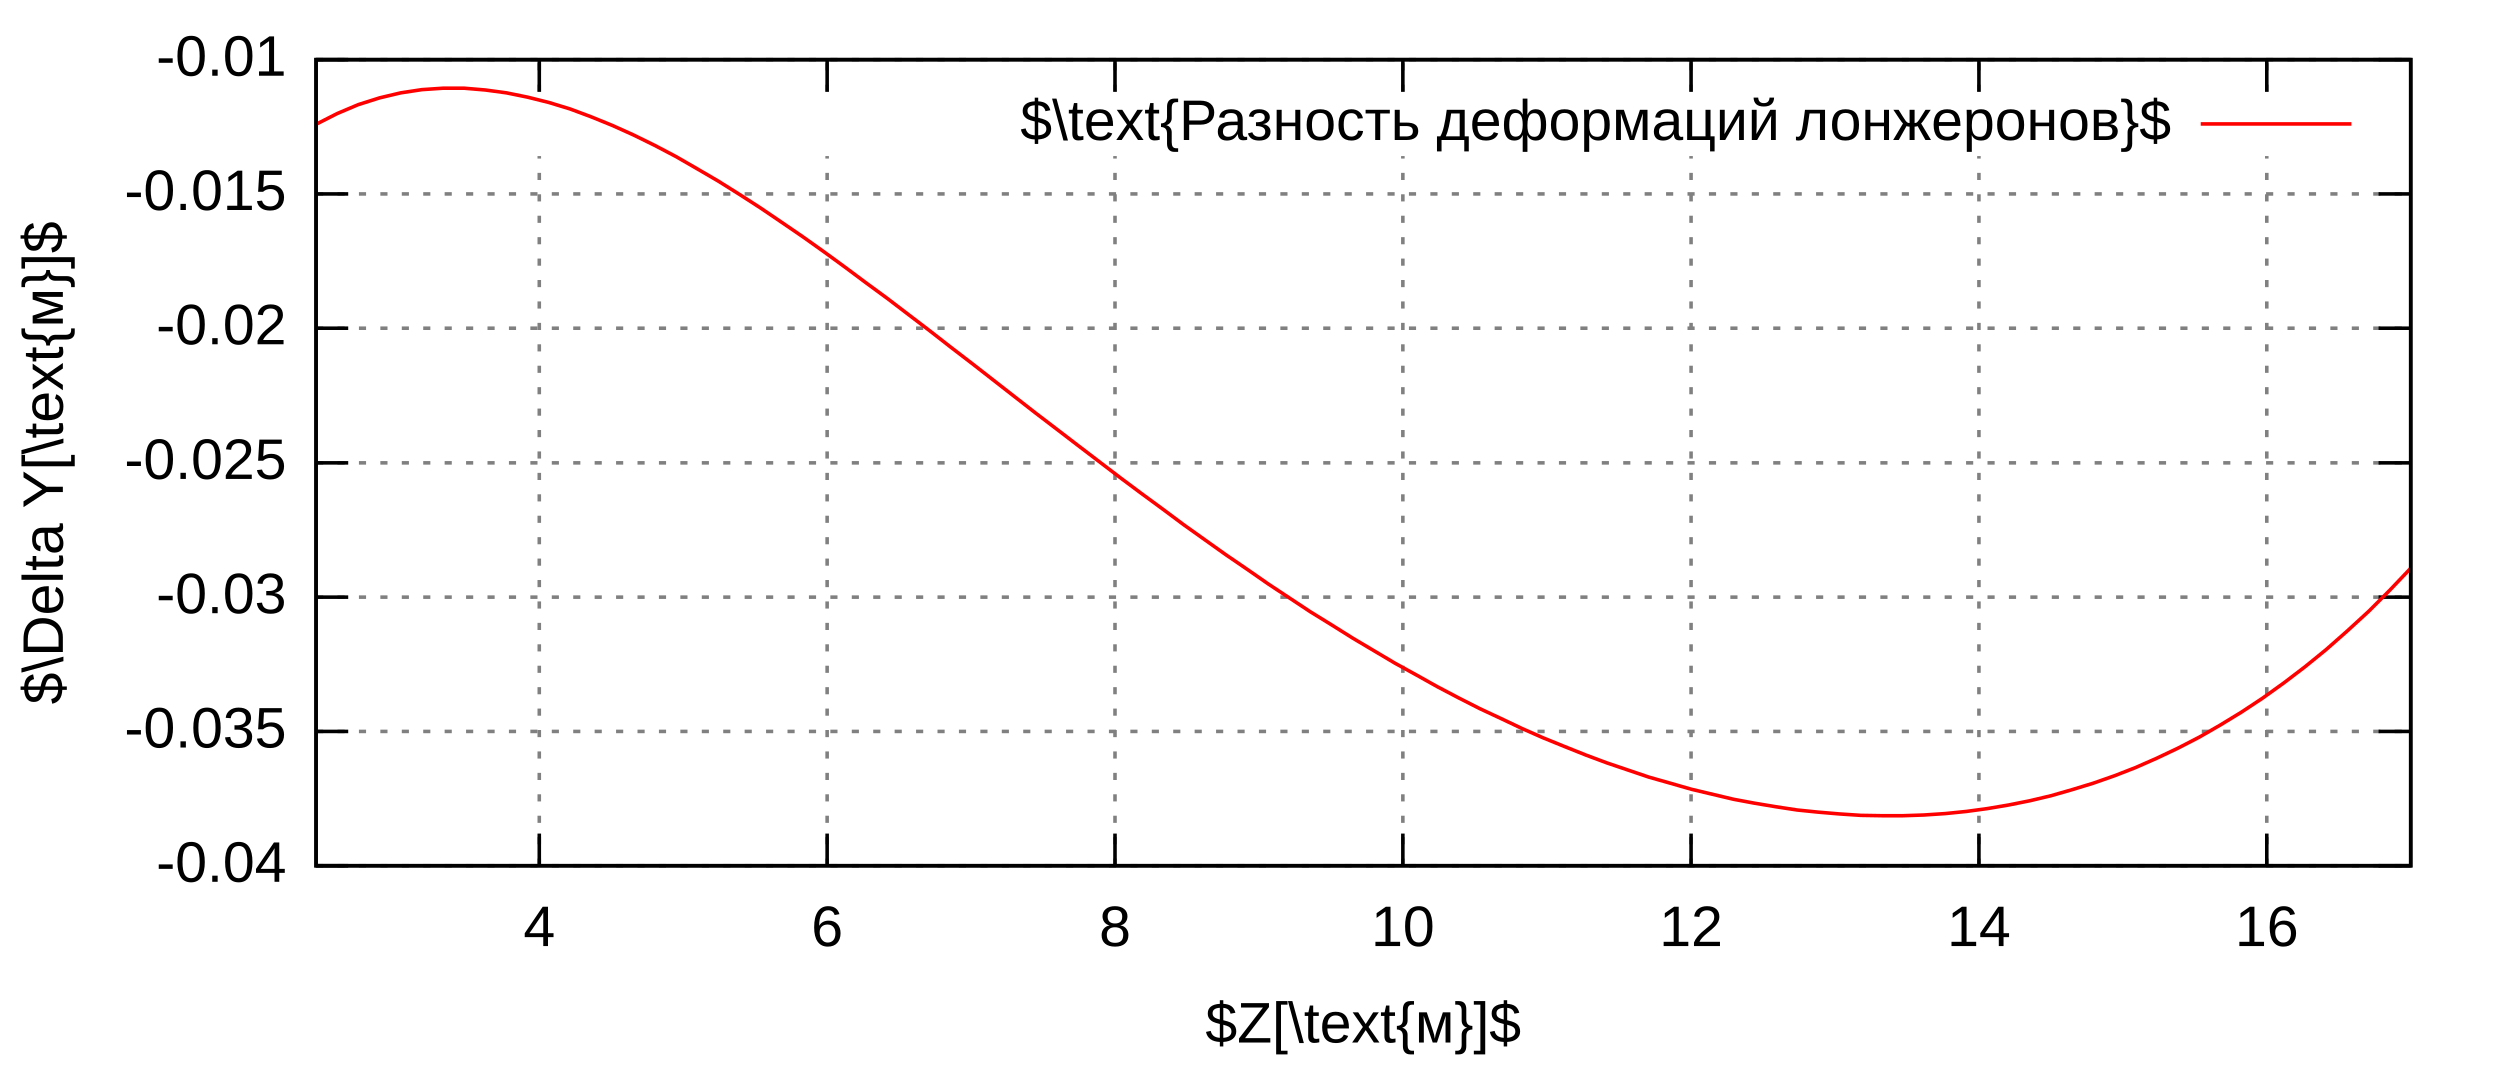
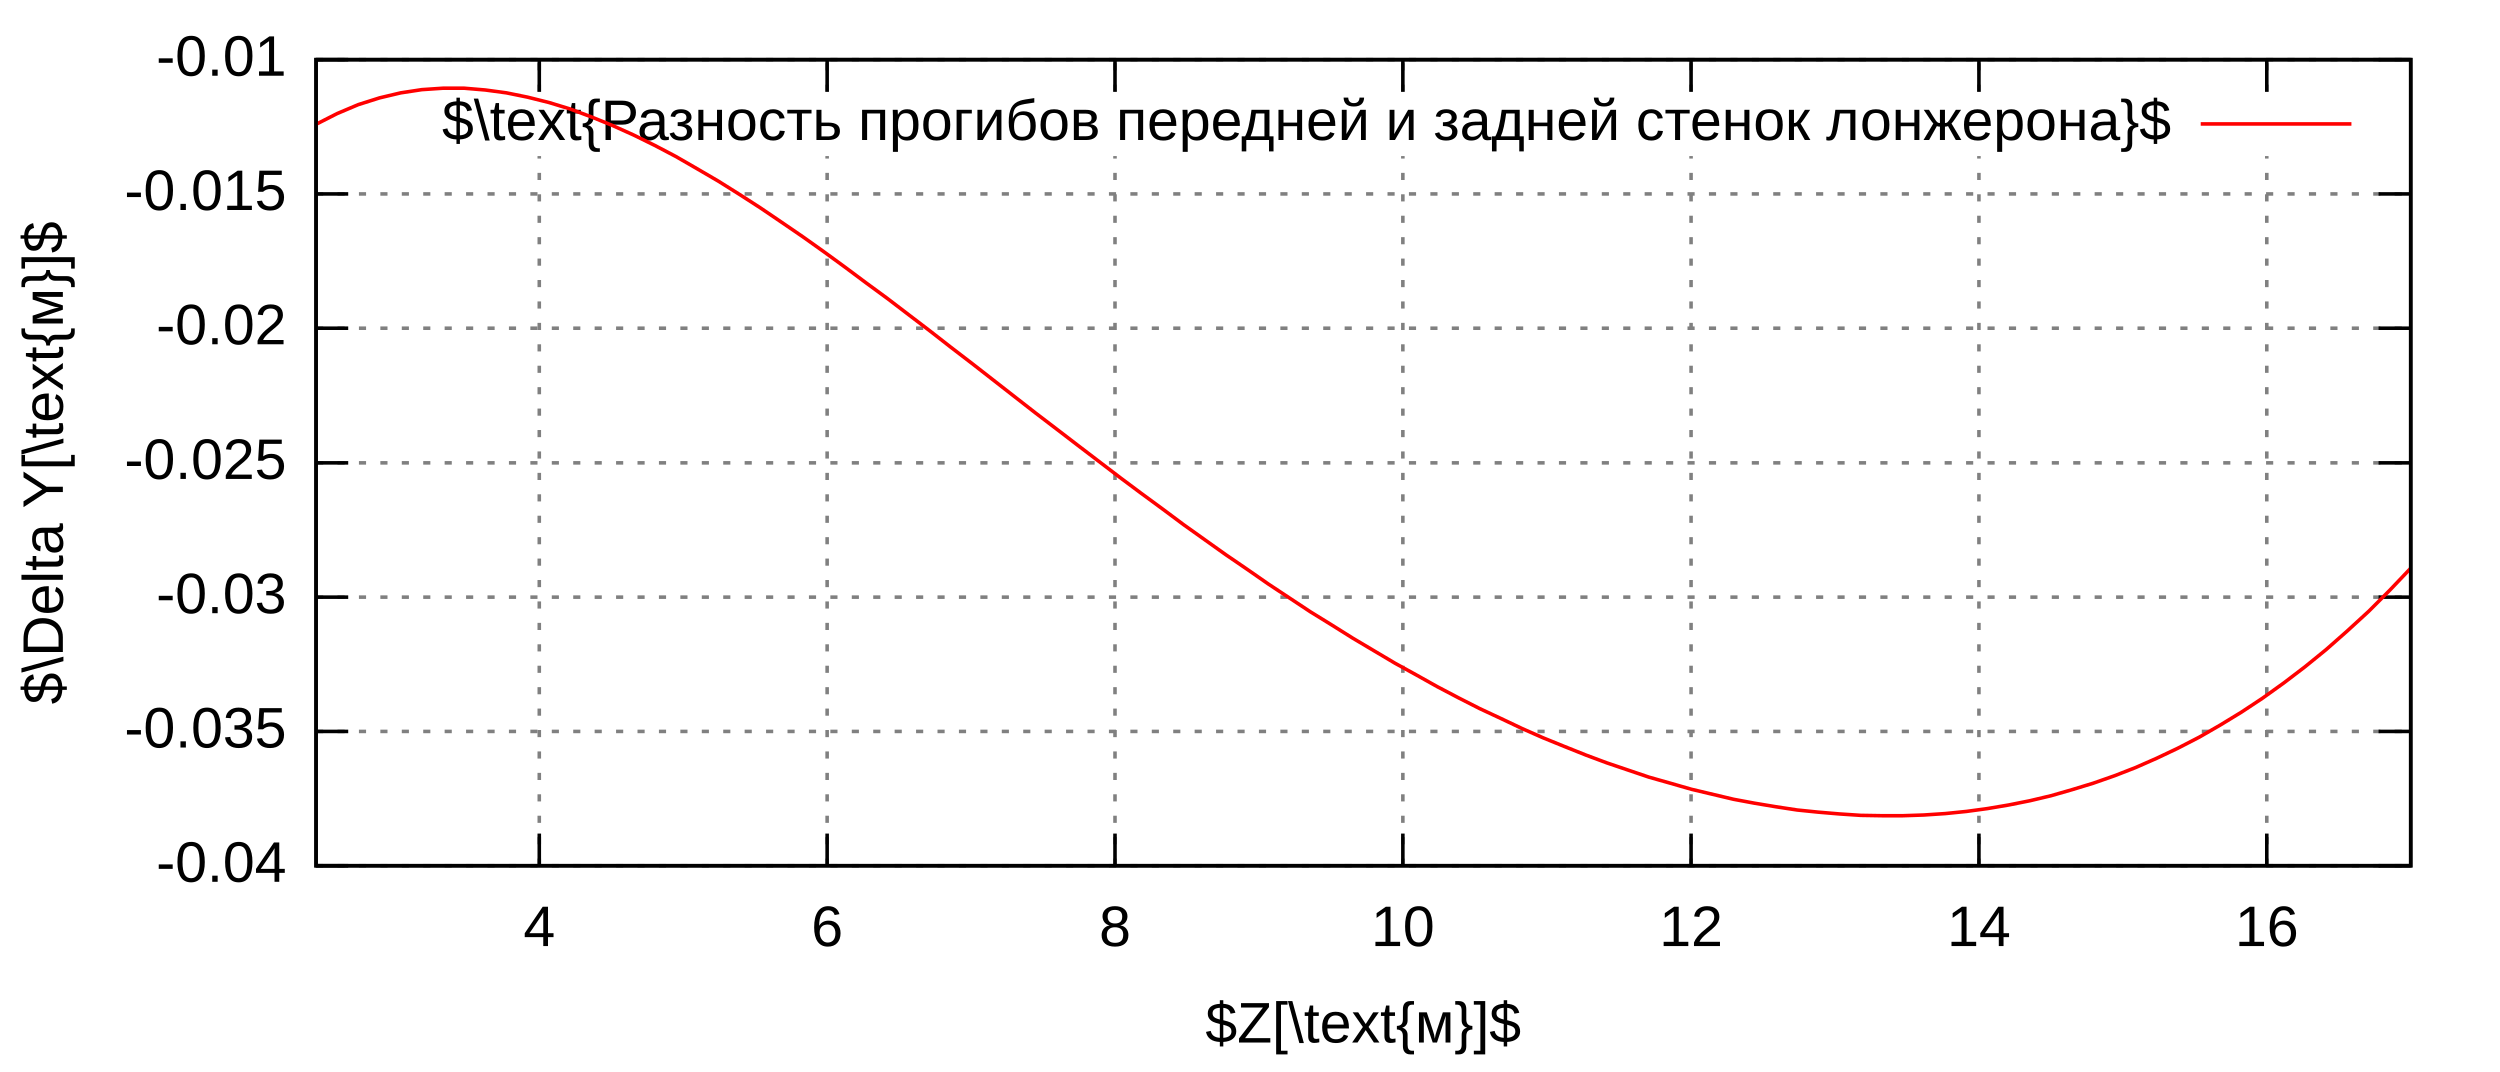
- <svg xmlns="http://www.w3.org/2000/svg" xmlns:xlink="http://www.w3.org/1999/xlink" width="700" height="300" viewBox="0 0 700 300">
+ <svg xmlns="http://www.w3.org/2000/svg" xmlns:xlink="http://www.w3.org/1999/xlink" width="700" height="300" viewBox="0 0 700 300" id="svg2" version="1.1">
+   <defs id="defs226" />
  <g id="gnuplot_canvas">
-     <rect x="0" y="0" width="700" height="300" fill="none" />
-     <defs>
+     <rect x="0" y="0" width="700" height="300" fill="none" id="rect9" />
+     <defs id="defs11">
      <circle id="gpDot" r="0.5" stroke-width="0.5" />
      <path id="gpPt0" stroke-width="0.222" stroke="currentColor" d="M-1,0 h2 M0,-1 v2" />
      <path id="gpPt1" stroke-width="0.222" stroke="currentColor" d="M-1,-1 L1,1 M1,-1 L-1,1" />
      <path id="gpPt2" stroke-width="0.222" stroke="currentColor" d="M-1,0 L1,0 M0,-1 L0,1 M-1,-1 L1,1 M-1,1 L1,-1" />
      <rect id="gpPt3" stroke-width="0.222" stroke="currentColor" x="-1" y="-1" width="2" height="2" />
      <rect id="gpPt4" stroke-width="0.222" stroke="currentColor" fill="currentColor" x="-1" y="-1" width="2" height="2" />
      <circle id="gpPt5" stroke-width="0.222" stroke="currentColor" cx="0" cy="0" r="1" />
      <use xlink:href="#gpPt5" id="gpPt6" fill="currentColor" stroke="none" />
      <path id="gpPt7" stroke-width="0.222" stroke="currentColor" d="M0,-1.33 L-1.33,0.67 L1.33,0.67 z" />
      <use xlink:href="#gpPt7" id="gpPt8" fill="currentColor" stroke="none" />
      <use xlink:href="#gpPt7" id="gpPt9" stroke="currentColor" transform="rotate(180)" />
      <use xlink:href="#gpPt9" id="gpPt10" fill="currentColor" stroke="none" />
      <use xlink:href="#gpPt3" id="gpPt11" stroke="currentColor" transform="rotate(45)" />
      <use xlink:href="#gpPt11" id="gpPt12" fill="currentColor" stroke="none" />
    </defs>
-     <g style="fill:none; color:white; stroke:currentColor; stroke-width:1.00; stroke-linecap:butt; stroke-linejoin:miter">
- </g>
-     <g style="fill:none; color:black; stroke:currentColor; stroke-width:1.00; stroke-linecap:butt; stroke-linejoin:miter">
- </g>
-     <g style="fill:none; color:gray; stroke:currentColor; stroke-width:1.00; stroke-linecap:butt; stroke-linejoin:miter">
-       <path stroke="gray" stroke-dasharray=" 2,4" class="gridline" d="M88.5,242.4 L675.0,242.4  " />
+     <g style="fill:none; color:white; stroke:currentColor; stroke-width:1.00; stroke-linecap:butt; stroke-linejoin:miter" id="g27" />
+     <g style="fill:none; color:black; stroke:currentColor; stroke-width:1.00; stroke-linecap:butt; stroke-linejoin:miter" id="g29" />
+     <g style="fill:none; color:gray; stroke:currentColor; stroke-width:1.00; stroke-linecap:butt; stroke-linejoin:miter" id="g31">
+       <path stroke="gray" stroke-dasharray=" 2,4" class="gridline" d="M88.5,242.4 L675.0,242.4  " id="path33" />
    </g>
-     <g style="fill:none; color:black; stroke:currentColor; stroke-width:1.00; stroke-linecap:butt; stroke-linejoin:miter">
-       <path stroke="black" d="M88.5,242.4 L97.5,242.4 M675.0,242.4 L666.0,242.4  " />
-       <g transform="translate(80.2,246.9)" style="stroke:none; fill:black; font-family:Arial; font-size:12.00pt; text-anchor:end">
-         <text>-0.04</text>
+     <g style="fill:none; color:black; stroke:currentColor; stroke-width:1.00; stroke-linecap:butt; stroke-linejoin:miter" id="g35">
+       <path stroke="black" d="M88.5,242.4 L97.5,242.4 M675.0,242.4 L666.0,242.4  " id="path37" />
+       <g transform="translate(80.2,246.9)" style="stroke:none; fill:black; font-family:Arial; font-size:12.00pt; text-anchor:end" id="g39">
+         <text id="text41">-0.04</text>
      </g>
    </g>
-     <g style="fill:none; color:gray; stroke:currentColor; stroke-width:1.00; stroke-linecap:butt; stroke-linejoin:miter">
-       <path stroke="gray" stroke-dasharray=" 2,4" class="gridline" d="M88.5,204.8 L675.0,204.8  " />
+     <g style="fill:none; color:gray; stroke:currentColor; stroke-width:1.00; stroke-linecap:butt; stroke-linejoin:miter" id="g43">
+       <path stroke="gray" stroke-dasharray=" 2,4" class="gridline" d="M88.5,204.8 L675.0,204.8  " id="path45" />
    </g>
-     <g style="fill:none; color:black; stroke:currentColor; stroke-width:1.00; stroke-linecap:butt; stroke-linejoin:miter">
-       <path stroke="black" d="M88.5,204.8 L97.5,204.8 M675.0,204.8 L666.0,204.8  " />
-       <g transform="translate(80.2,209.3)" style="stroke:none; fill:black; font-family:Arial; font-size:12.00pt; text-anchor:end">
-         <text>-0.035</text>
+     <g style="fill:none; color:black; stroke:currentColor; stroke-width:1.00; stroke-linecap:butt; stroke-linejoin:miter" id="g47">
+       <path stroke="black" d="M88.5,204.8 L97.5,204.8 M675.0,204.8 L666.0,204.8  " id="path49" />
+       <g transform="translate(80.2,209.3)" style="stroke:none; fill:black; font-family:Arial; font-size:12.00pt; text-anchor:end" id="g51">
+         <text id="text53">-0.035</text>
      </g>
    </g>
-     <g style="fill:none; color:gray; stroke:currentColor; stroke-width:1.00; stroke-linecap:butt; stroke-linejoin:miter">
-       <path stroke="gray" stroke-dasharray=" 2,4" class="gridline" d="M88.5,167.2 L675.0,167.2  " />
+     <g style="fill:none; color:gray; stroke:currentColor; stroke-width:1.00; stroke-linecap:butt; stroke-linejoin:miter" id="g55">
+       <path stroke="gray" stroke-dasharray=" 2,4" class="gridline" d="M88.5,167.2 L675.0,167.2  " id="path57" />
    </g>
-     <g style="fill:none; color:black; stroke:currentColor; stroke-width:1.00; stroke-linecap:butt; stroke-linejoin:miter">
-       <path stroke="black" d="M88.5,167.2 L97.5,167.2 M675.0,167.2 L666.0,167.2  " />
-       <g transform="translate(80.2,171.7)" style="stroke:none; fill:black; font-family:Arial; font-size:12.00pt; text-anchor:end">
-         <text>-0.03</text>
+     <g style="fill:none; color:black; stroke:currentColor; stroke-width:1.00; stroke-linecap:butt; stroke-linejoin:miter" id="g59">
+       <path stroke="black" d="M88.5,167.2 L97.5,167.2 M675.0,167.2 L666.0,167.2  " id="path61" />
+       <g transform="translate(80.2,171.7)" style="stroke:none; fill:black; font-family:Arial; font-size:12.00pt; text-anchor:end" id="g63">
+         <text id="text65">-0.03</text>
      </g>
    </g>
-     <g style="fill:none; color:gray; stroke:currentColor; stroke-width:1.00; stroke-linecap:butt; stroke-linejoin:miter">
-       <path stroke="gray" stroke-dasharray=" 2,4" class="gridline" d="M88.5,129.6 L675.0,129.6  " />
+     <g style="fill:none; color:gray; stroke:currentColor; stroke-width:1.00; stroke-linecap:butt; stroke-linejoin:miter" id="g67">
+       <path stroke="gray" stroke-dasharray=" 2,4" class="gridline" d="M88.5,129.6 L675.0,129.6  " id="path69" />
    </g>
-     <g style="fill:none; color:black; stroke:currentColor; stroke-width:1.00; stroke-linecap:butt; stroke-linejoin:miter">
-       <path stroke="black" d="M88.5,129.6 L97.5,129.6 M675.0,129.6 L666.0,129.6  " />
-       <g transform="translate(80.2,134.1)" style="stroke:none; fill:black; font-family:Arial; font-size:12.00pt; text-anchor:end">
-         <text>-0.025</text>
+     <g style="fill:none; color:black; stroke:currentColor; stroke-width:1.00; stroke-linecap:butt; stroke-linejoin:miter" id="g71">
+       <path stroke="black" d="M88.5,129.6 L97.5,129.6 M675.0,129.6 L666.0,129.6  " id="path73" />
+       <g transform="translate(80.2,134.1)" style="stroke:none; fill:black; font-family:Arial; font-size:12.00pt; text-anchor:end" id="g75">
+         <text id="text77">-0.025</text>
      </g>
    </g>
-     <g style="fill:none; color:gray; stroke:currentColor; stroke-width:1.00; stroke-linecap:butt; stroke-linejoin:miter">
-       <path stroke="gray" stroke-dasharray=" 2,4" class="gridline" d="M88.5,91.9 L675.0,91.9  " />
+     <g style="fill:none; color:gray; stroke:currentColor; stroke-width:1.00; stroke-linecap:butt; stroke-linejoin:miter" id="g79">
+       <path stroke="gray" stroke-dasharray=" 2,4" class="gridline" d="M88.5,91.9 L675.0,91.9  " id="path81" />
    </g>
-     <g style="fill:none; color:black; stroke:currentColor; stroke-width:1.00; stroke-linecap:butt; stroke-linejoin:miter">
-       <path stroke="black" d="M88.5,91.9 L97.5,91.9 M675.0,91.9 L666.0,91.9  " />
-       <g transform="translate(80.2,96.4)" style="stroke:none; fill:black; font-family:Arial; font-size:12.00pt; text-anchor:end">
-         <text>-0.02</text>
+     <g style="fill:none; color:black; stroke:currentColor; stroke-width:1.00; stroke-linecap:butt; stroke-linejoin:miter" id="g83">
+       <path stroke="black" d="M88.5,91.9 L97.5,91.9 M675.0,91.9 L666.0,91.9  " id="path85" />
+       <g transform="translate(80.2,96.4)" style="stroke:none; fill:black; font-family:Arial; font-size:12.00pt; text-anchor:end" id="g87">
+         <text id="text89">-0.02</text>
      </g>
    </g>
-     <g style="fill:none; color:gray; stroke:currentColor; stroke-width:1.00; stroke-linecap:butt; stroke-linejoin:miter">
-       <path stroke="gray" stroke-dasharray=" 2,4" class="gridline" d="M88.5,54.3 L675.0,54.3  " />
+     <g style="fill:none; color:gray; stroke:currentColor; stroke-width:1.00; stroke-linecap:butt; stroke-linejoin:miter" id="g91">
+       <path stroke="gray" stroke-dasharray=" 2,4" class="gridline" d="M88.5,54.3 L675.0,54.3  " id="path93" />
    </g>
-     <g style="fill:none; color:black; stroke:currentColor; stroke-width:1.00; stroke-linecap:butt; stroke-linejoin:miter">
-       <path stroke="black" d="M88.5,54.3 L97.5,54.3 M675.0,54.3 L666.0,54.3  " />
-       <g transform="translate(80.2,58.8)" style="stroke:none; fill:black; font-family:Arial; font-size:12.00pt; text-anchor:end">
-         <text>-0.015</text>
+     <g style="fill:none; color:black; stroke:currentColor; stroke-width:1.00; stroke-linecap:butt; stroke-linejoin:miter" id="g95">
+       <path stroke="black" d="M88.5,54.3 L97.5,54.3 M675.0,54.3 L666.0,54.3  " id="path97" />
+       <g transform="translate(80.2,58.8)" style="stroke:none; fill:black; font-family:Arial; font-size:12.00pt; text-anchor:end" id="g99">
+         <text id="text101">-0.015</text>
      </g>
    </g>
-     <g style="fill:none; color:gray; stroke:currentColor; stroke-width:1.00; stroke-linecap:butt; stroke-linejoin:miter">
-       <path stroke="gray" stroke-dasharray=" 2,4" class="gridline" d="M88.5,16.7 L675.0,16.7  " />
+     <g style="fill:none; color:gray; stroke:currentColor; stroke-width:1.00; stroke-linecap:butt; stroke-linejoin:miter" id="g103">
+       <path stroke="gray" stroke-dasharray=" 2,4" class="gridline" d="M88.5,16.7 L675.0,16.7  " id="path105" />
    </g>
-     <g style="fill:none; color:black; stroke:currentColor; stroke-width:1.00; stroke-linecap:butt; stroke-linejoin:miter">
-       <path stroke="black" d="M88.5,16.7 L97.5,16.7 M675.0,16.7 L666.0,16.7  " />
-       <g transform="translate(80.2,21.2)" style="stroke:none; fill:black; font-family:Arial; font-size:12.00pt; text-anchor:end">
-         <text>-0.01</text>
+     <g style="fill:none; color:black; stroke:currentColor; stroke-width:1.00; stroke-linecap:butt; stroke-linejoin:miter" id="g107">
+       <path stroke="black" d="M88.5,16.7 L97.5,16.7 M675.0,16.7 L666.0,16.7  " id="path109" />
+       <g transform="translate(80.2,21.2)" style="stroke:none; fill:black; font-family:Arial; font-size:12.00pt; text-anchor:end" id="g111">
+         <text id="text113">-0.01</text>
      </g>
    </g>
-     <g style="fill:none; color:gray; stroke:currentColor; stroke-width:1.00; stroke-linecap:butt; stroke-linejoin:miter">
-       <path stroke="gray" stroke-dasharray=" 2,4" class="gridline" d="M151.0,242.4 L151.0,43.7 M151.0,25.7 L151.0,16.7  " />
+     <g style="fill:none; color:gray; stroke:currentColor; stroke-width:1.00; stroke-linecap:butt; stroke-linejoin:miter" id="g115">
+       <path stroke="gray" stroke-dasharray=" 2,4" class="gridline" d="M151.0,242.4 L151.0,43.7 M151.0,25.7 L151.0,16.7  " id="path117" />
    </g>
-     <g style="fill:none; color:black; stroke:currentColor; stroke-width:1.00; stroke-linecap:butt; stroke-linejoin:miter">
-       <path stroke="black" d="M151.0,242.4 L151.0,233.4 M151.0,16.7 L151.0,25.7  " />
-       <g transform="translate(151.0,264.9)" style="stroke:none; fill:black; font-family:Arial; font-size:12.00pt; text-anchor:middle">
-         <text> 4</text>
+     <g style="fill:none; color:black; stroke:currentColor; stroke-width:1.00; stroke-linecap:butt; stroke-linejoin:miter" id="g119">
+       <path stroke="black" d="M151.0,242.4 L151.0,233.4 M151.0,16.7 L151.0,25.7  " id="path121" />
+       <g transform="translate(151.0,264.9)" style="stroke:none; fill:black; font-family:Arial; font-size:12.00pt; text-anchor:middle" id="g123">
+         <text id="text125"> 4</text>
      </g>
    </g>
-     <g style="fill:none; color:gray; stroke:currentColor; stroke-width:1.00; stroke-linecap:butt; stroke-linejoin:miter">
-       <path stroke="gray" stroke-dasharray=" 2,4" class="gridline" d="M231.6,242.4 L231.6,43.7 M231.6,25.7 L231.6,16.7  " />
+     <g style="fill:none; color:gray; stroke:currentColor; stroke-width:1.00; stroke-linecap:butt; stroke-linejoin:miter" id="g127">
+       <path stroke="gray" stroke-dasharray=" 2,4" class="gridline" d="M231.6,242.4 L231.6,43.7 M231.6,25.7 L231.6,16.7  " id="path129" />
    </g>
-     <g style="fill:none; color:black; stroke:currentColor; stroke-width:1.00; stroke-linecap:butt; stroke-linejoin:miter">
-       <path stroke="black" d="M231.6,242.4 L231.6,233.4 M231.6,16.7 L231.6,25.7  " />
-       <g transform="translate(231.6,264.9)" style="stroke:none; fill:black; font-family:Arial; font-size:12.00pt; text-anchor:middle">
-         <text> 6</text>
+     <g style="fill:none; color:black; stroke:currentColor; stroke-width:1.00; stroke-linecap:butt; stroke-linejoin:miter" id="g131">
+       <path stroke="black" d="M231.6,242.4 L231.6,233.4 M231.6,16.7 L231.6,25.7  " id="path133" />
+       <g transform="translate(231.6,264.9)" style="stroke:none; fill:black; font-family:Arial; font-size:12.00pt; text-anchor:middle" id="g135">
+         <text id="text137"> 6</text>
      </g>
    </g>
-     <g style="fill:none; color:gray; stroke:currentColor; stroke-width:1.00; stroke-linecap:butt; stroke-linejoin:miter">
-       <path stroke="gray" stroke-dasharray=" 2,4" class="gridline" d="M312.2,242.4 L312.2,43.7 M312.2,25.7 L312.2,16.7  " />
+     <g style="fill:none; color:gray; stroke:currentColor; stroke-width:1.00; stroke-linecap:butt; stroke-linejoin:miter" id="g139">
+       <path stroke="gray" stroke-dasharray=" 2,4" class="gridline" d="M312.2,242.4 L312.2,43.7 M312.2,25.7 L312.2,16.7  " id="path141" />
    </g>
-     <g style="fill:none; color:black; stroke:currentColor; stroke-width:1.00; stroke-linecap:butt; stroke-linejoin:miter">
-       <path stroke="black" d="M312.2,242.4 L312.2,233.4 M312.2,16.7 L312.2,25.7  " />
-       <g transform="translate(312.2,264.9)" style="stroke:none; fill:black; font-family:Arial; font-size:12.00pt; text-anchor:middle">
-         <text> 8</text>
+     <g style="fill:none; color:black; stroke:currentColor; stroke-width:1.00; stroke-linecap:butt; stroke-linejoin:miter" id="g143">
+       <path stroke="black" d="M312.2,242.4 L312.2,233.4 M312.2,16.7 L312.2,25.7  " id="path145" />
+       <g transform="translate(312.2,264.9)" style="stroke:none; fill:black; font-family:Arial; font-size:12.00pt; text-anchor:middle" id="g147">
+         <text id="text149"> 8</text>
      </g>
    </g>
-     <g style="fill:none; color:gray; stroke:currentColor; stroke-width:1.00; stroke-linecap:butt; stroke-linejoin:miter">
-       <path stroke="gray" stroke-dasharray=" 2,4" class="gridline" d="M392.8,242.4 L392.8,43.7 M392.8,25.7 L392.8,16.7  " />
+     <g style="fill:none; color:gray; stroke:currentColor; stroke-width:1.00; stroke-linecap:butt; stroke-linejoin:miter" id="g151">
+       <path stroke="gray" stroke-dasharray=" 2,4" class="gridline" d="M392.8,242.4 L392.8,43.7 M392.8,25.7 L392.8,16.7  " id="path153" />
    </g>
-     <g style="fill:none; color:black; stroke:currentColor; stroke-width:1.00; stroke-linecap:butt; stroke-linejoin:miter">
-       <path stroke="black" d="M392.8,242.4 L392.8,233.4 M392.8,16.7 L392.8,25.7  " />
-       <g transform="translate(392.8,264.9)" style="stroke:none; fill:black; font-family:Arial; font-size:12.00pt; text-anchor:middle">
-         <text> 10</text>
+     <g style="fill:none; color:black; stroke:currentColor; stroke-width:1.00; stroke-linecap:butt; stroke-linejoin:miter" id="g155">
+       <path stroke="black" d="M392.8,242.4 L392.8,233.4 M392.8,16.7 L392.8,25.7  " id="path157" />
+       <g transform="translate(392.8,264.9)" style="stroke:none; fill:black; font-family:Arial; font-size:12.00pt; text-anchor:middle" id="g159">
+         <text id="text161"> 10</text>
      </g>
    </g>
-     <g style="fill:none; color:gray; stroke:currentColor; stroke-width:1.00; stroke-linecap:butt; stroke-linejoin:miter">
-       <path stroke="gray" stroke-dasharray=" 2,4" class="gridline" d="M473.5,242.4 L473.5,43.7 M473.5,25.7 L473.5,16.7  " />
+     <g style="fill:none; color:gray; stroke:currentColor; stroke-width:1.00; stroke-linecap:butt; stroke-linejoin:miter" id="g163">
+       <path stroke="gray" stroke-dasharray=" 2,4" class="gridline" d="M473.5,242.4 L473.5,43.7 M473.5,25.7 L473.5,16.7  " id="path165" />
    </g>
-     <g style="fill:none; color:black; stroke:currentColor; stroke-width:1.00; stroke-linecap:butt; stroke-linejoin:miter">
-       <path stroke="black" d="M473.5,242.4 L473.5,233.4 M473.5,16.7 L473.5,25.7  " />
-       <g transform="translate(473.5,264.9)" style="stroke:none; fill:black; font-family:Arial; font-size:12.00pt; text-anchor:middle">
-         <text> 12</text>
+     <g style="fill:none; color:black; stroke:currentColor; stroke-width:1.00; stroke-linecap:butt; stroke-linejoin:miter" id="g167">
+       <path stroke="black" d="M473.5,242.4 L473.5,233.4 M473.5,16.7 L473.5,25.7  " id="path169" />
+       <g transform="translate(473.5,264.9)" style="stroke:none; fill:black; font-family:Arial; font-size:12.00pt; text-anchor:middle" id="g171">
+         <text id="text173"> 12</text>
      </g>
    </g>
-     <g style="fill:none; color:gray; stroke:currentColor; stroke-width:1.00; stroke-linecap:butt; stroke-linejoin:miter">
-       <path stroke="gray" stroke-dasharray=" 2,4" class="gridline" d="M554.1,242.4 L554.1,43.7 M554.1,25.7 L554.1,16.7  " />
+     <g style="fill:none; color:gray; stroke:currentColor; stroke-width:1.00; stroke-linecap:butt; stroke-linejoin:miter" id="g175">
+       <path stroke="gray" stroke-dasharray=" 2,4" class="gridline" d="M554.1,242.4 L554.1,43.7 M554.1,25.7 L554.1,16.7  " id="path177" />
    </g>
-     <g style="fill:none; color:black; stroke:currentColor; stroke-width:1.00; stroke-linecap:butt; stroke-linejoin:miter">
-       <path stroke="black" d="M554.1,242.4 L554.1,233.4 M554.1,16.7 L554.1,25.7  " />
-       <g transform="translate(554.1,264.9)" style="stroke:none; fill:black; font-family:Arial; font-size:12.00pt; text-anchor:middle">
-         <text> 14</text>
+     <g style="fill:none; color:black; stroke:currentColor; stroke-width:1.00; stroke-linecap:butt; stroke-linejoin:miter" id="g179">
+       <path stroke="black" d="M554.1,242.4 L554.1,233.4 M554.1,16.7 L554.1,25.7  " id="path181" />
+       <g transform="translate(554.1,264.9)" style="stroke:none; fill:black; font-family:Arial; font-size:12.00pt; text-anchor:middle" id="g183">
+         <text id="text185"> 14</text>
      </g>
    </g>
-     <g style="fill:none; color:gray; stroke:currentColor; stroke-width:1.00; stroke-linecap:butt; stroke-linejoin:miter">
-       <path stroke="gray" stroke-dasharray=" 2,4" class="gridline" d="M634.7,242.4 L634.7,43.7 M634.7,25.7 L634.7,16.7  " />
+     <g style="fill:none; color:gray; stroke:currentColor; stroke-width:1.00; stroke-linecap:butt; stroke-linejoin:miter" id="g187">
+       <path stroke="gray" stroke-dasharray=" 2,4" class="gridline" d="M634.7,242.4 L634.7,43.7 M634.7,25.7 L634.7,16.7  " id="path189" />
    </g>
-     <g style="fill:none; color:black; stroke:currentColor; stroke-width:1.00; stroke-linecap:butt; stroke-linejoin:miter">
-       <path stroke="black" d="M634.7,242.4 L634.7,233.4 M634.7,16.7 L634.7,25.7  " />
-       <g transform="translate(634.7,264.9)" style="stroke:none; fill:black; font-family:Arial; font-size:12.00pt; text-anchor:middle">
-         <text> 16</text>
+     <g style="fill:none; color:black; stroke:currentColor; stroke-width:1.00; stroke-linecap:butt; stroke-linejoin:miter" id="g191">
+       <path stroke="black" d="M634.7,242.4 L634.7,233.4 M634.7,16.7 L634.7,25.7  " id="path193" />
+       <g transform="translate(634.7,264.9)" style="stroke:none; fill:black; font-family:Arial; font-size:12.00pt; text-anchor:middle" id="g195">
+         <text id="text197"> 16</text>
      </g>
-       <path stroke="black" d="M88.5,16.7 L88.5,242.4 L675.0,242.4 L675.0,16.7 L88.5,16.7 Z  " />
-       <g transform="translate(17.6,129.6) rotate(270)" style="stroke:none; fill:black; font-family:Arial; font-size:12.00pt; text-anchor:middle">
-         <text>$\Delta Y[\text{м}]$</text>
+       <path stroke="black" d="M88.5,16.7 L88.5,242.4 L675.0,242.4 L675.0,16.7 L88.5,16.7 Z  " id="path199" />
+       <g transform="translate(17.6,129.6) rotate(270)" style="stroke:none; fill:black; font-family:Arial; font-size:12.00pt; text-anchor:middle" id="g201">
+         <text id="text203">$\Delta Y[\text{м}]$</text>
      </g>
-       <g transform="translate(381.7,291.9)" style="stroke:none; fill:black; font-family:Arial; font-size:12.00pt; text-anchor:middle">
-         <text>$Z[\text{м}]$</text>
+       <g transform="translate(381.7,291.9)" style="stroke:none; fill:black; font-family:Arial; font-size:12.00pt; text-anchor:middle" id="g205">
+         <text id="text207">$Z[\text{м}]$</text>
      </g>
    </g>
    <g id="gnuplot_plot_1">
-       <g style="fill:none; color:red; stroke:currentColor; stroke-width:1.00; stroke-linecap:butt; stroke-linejoin:miter">
-         <g transform="translate(607.9,39.2)" style="stroke:none; fill:black; font-family:Arial; font-size:12.00pt; text-anchor:end">
-           <text>$\text{Разность деформаций лонжеронов}$</text>
+       <g style="fill:none; color:red; stroke:currentColor; stroke-width:1.00; stroke-linecap:butt; stroke-linejoin:miter" id="g212">
+         <g transform="translate(607.9,39.2)" style="stroke:none; fill:black; font-family:Arial; font-size:12.00pt; text-anchor:end" id="g214">
+           <text id="text216">$\text{Разность прогибов передней и задней стенок лонжерона}$</text>
        </g>
-         <path d="M616.2,34.7 L658.4,34.7 M88.5,34.8 L94.4,31.8 L100.3,29.3 L106.3,27.4 L112.2,26.0 L118.1,25.1    L124.0,24.7 L130.0,24.7 L135.9,25.2 L141.8,26.0 L147.7,27.2 L153.7,28.7 L159.6,30.5 L165.5,32.7    L171.4,35.1 L177.4,37.8 L183.3,40.7 L189.2,43.8 L195.1,47.2 L201.1,50.7 L207.0,54.4 L212.9,58.2    L218.8,62.2 L224.8,66.3 L230.7,70.5 L236.6,74.8 L242.5,79.2 L248.5,83.6 L254.4,88.1 L260.3,92.6    L266.2,97.2 L272.2,101.8 L278.1,106.4 L284.0,111.0 L289.9,115.6 L295.8,120.1 L301.8,124.7 L307.7,129.2    L313.6,133.7 L319.5,138.1 L325.5,142.5 L331.4,146.9 L337.3,151.1 L343.2,155.3 L349.2,159.4 L355.1,163.5    L361.0,167.4 L366.9,171.3 L372.9,175.0 L378.8,178.7 L384.7,182.2 L390.6,185.7 L396.6,189.0 L402.5,192.3    L408.4,195.4 L414.3,198.4 L420.3,201.2 L426.2,204.0 L432.1,206.6 L438.0,209.0 L444.0,211.4 L449.9,213.6    L455.8,215.6 L461.7,217.6 L467.7,219.3 L473.6,221.0 L479.5,222.4 L485.4,223.8 L491.3,224.9 L497.3,225.9    L503.2,226.8 L509.1,227.4 L515.0,227.9 L521.0,228.3 L526.9,228.4 L532.8,228.4 L538.7,228.2 L544.7,227.8    L550.6,227.2 L556.5,226.4 L562.4,225.4 L568.4,224.2 L574.3,222.8 L580.2,221.1 L586.1,219.3 L592.1,217.2    L598.0,214.9 L603.9,212.3 L609.8,209.5 L615.8,206.4 L621.7,203.0 L627.6,199.4 L633.5,195.5 L639.5,191.2    L645.4,186.7 L651.3,181.9 L657.2,176.7 L663.2,171.2 L669.1,165.3 L675.0,159.1  " />
+         <path d="M616.2,34.7 L658.4,34.7 M88.5,34.8 L94.4,31.8 L100.3,29.3 L106.3,27.4 L112.2,26.0 L118.1,25.1    L124.0,24.7 L130.0,24.7 L135.9,25.2 L141.8,26.0 L147.7,27.2 L153.7,28.7 L159.6,30.5 L165.5,32.7    L171.4,35.1 L177.4,37.8 L183.3,40.7 L189.2,43.8 L195.1,47.2 L201.1,50.7 L207.0,54.4 L212.9,58.2    L218.8,62.2 L224.8,66.3 L230.7,70.5 L236.6,74.8 L242.5,79.2 L248.5,83.6 L254.4,88.1 L260.3,92.6    L266.2,97.2 L272.2,101.8 L278.1,106.4 L284.0,111.0 L289.9,115.6 L295.8,120.1 L301.8,124.7 L307.7,129.2    L313.6,133.7 L319.5,138.1 L325.5,142.5 L331.4,146.9 L337.3,151.1 L343.2,155.3 L349.2,159.4 L355.1,163.5    L361.0,167.4 L366.9,171.3 L372.9,175.0 L378.8,178.7 L384.7,182.2 L390.6,185.7 L396.6,189.0 L402.5,192.3    L408.4,195.4 L414.3,198.4 L420.3,201.2 L426.2,204.0 L432.1,206.6 L438.0,209.0 L444.0,211.4 L449.9,213.6    L455.8,215.6 L461.7,217.6 L467.7,219.3 L473.6,221.0 L479.5,222.4 L485.4,223.8 L491.3,224.9 L497.3,225.9    L503.2,226.8 L509.1,227.4 L515.0,227.9 L521.0,228.3 L526.9,228.4 L532.8,228.4 L538.7,228.2 L544.7,227.8    L550.6,227.2 L556.5,226.4 L562.4,225.4 L568.4,224.2 L574.3,222.8 L580.2,221.1 L586.1,219.3 L592.1,217.2    L598.0,214.9 L603.9,212.3 L609.8,209.5 L615.8,206.4 L621.7,203.0 L627.6,199.4 L633.5,195.5 L639.5,191.2    L645.4,186.7 L651.3,181.9 L657.2,176.7 L663.2,171.2 L669.1,165.3 L675.0,159.1  " id="path218" />
      </g>
    </g>
-     <g style="fill:none; color:black; stroke:currentColor; stroke-width:1.00; stroke-linecap:butt; stroke-linejoin:miter">
-       <path stroke="black" d="M88.5,16.7 L88.5,242.4 L675.0,242.4 L675.0,16.7 L88.5,16.7 Z  " />
+     <g style="fill:none; color:black; stroke:currentColor; stroke-width:1.00; stroke-linecap:butt; stroke-linejoin:miter" id="g220">
+       <path stroke="black" d="M88.5,16.7 L88.5,242.4 L675.0,242.4 L675.0,16.7 L88.5,16.7 Z  " id="path222" />
    </g>
  </g>
</svg>
